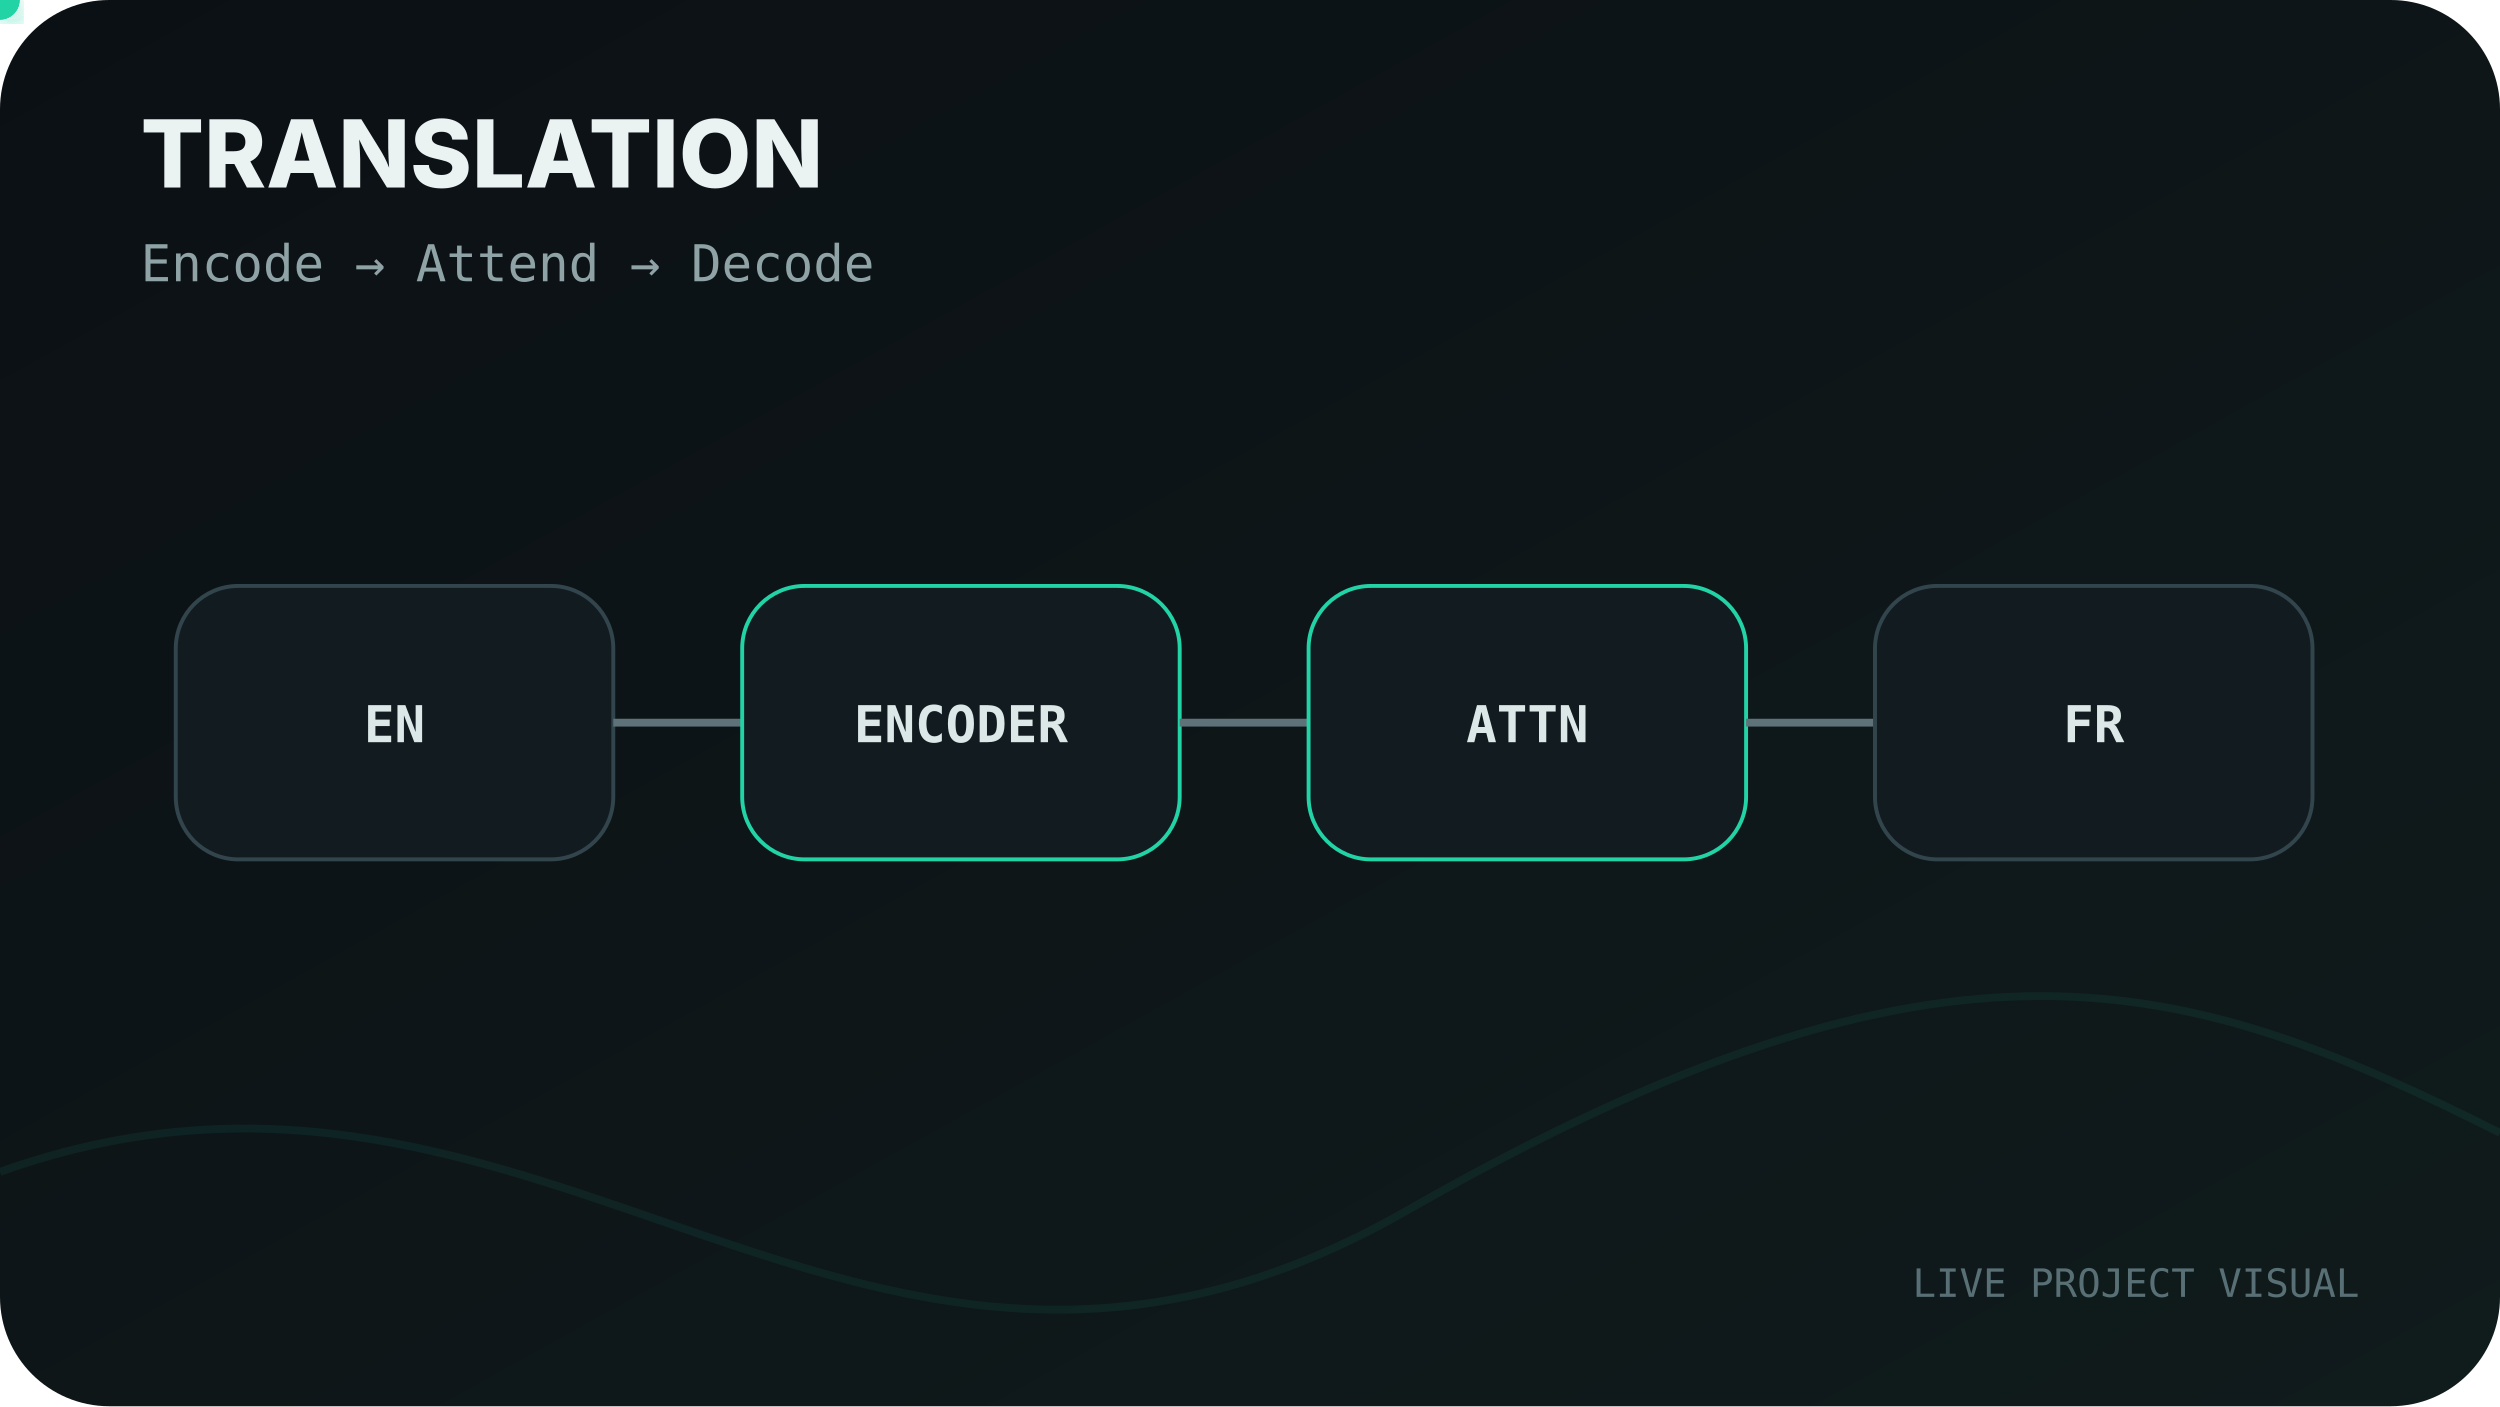
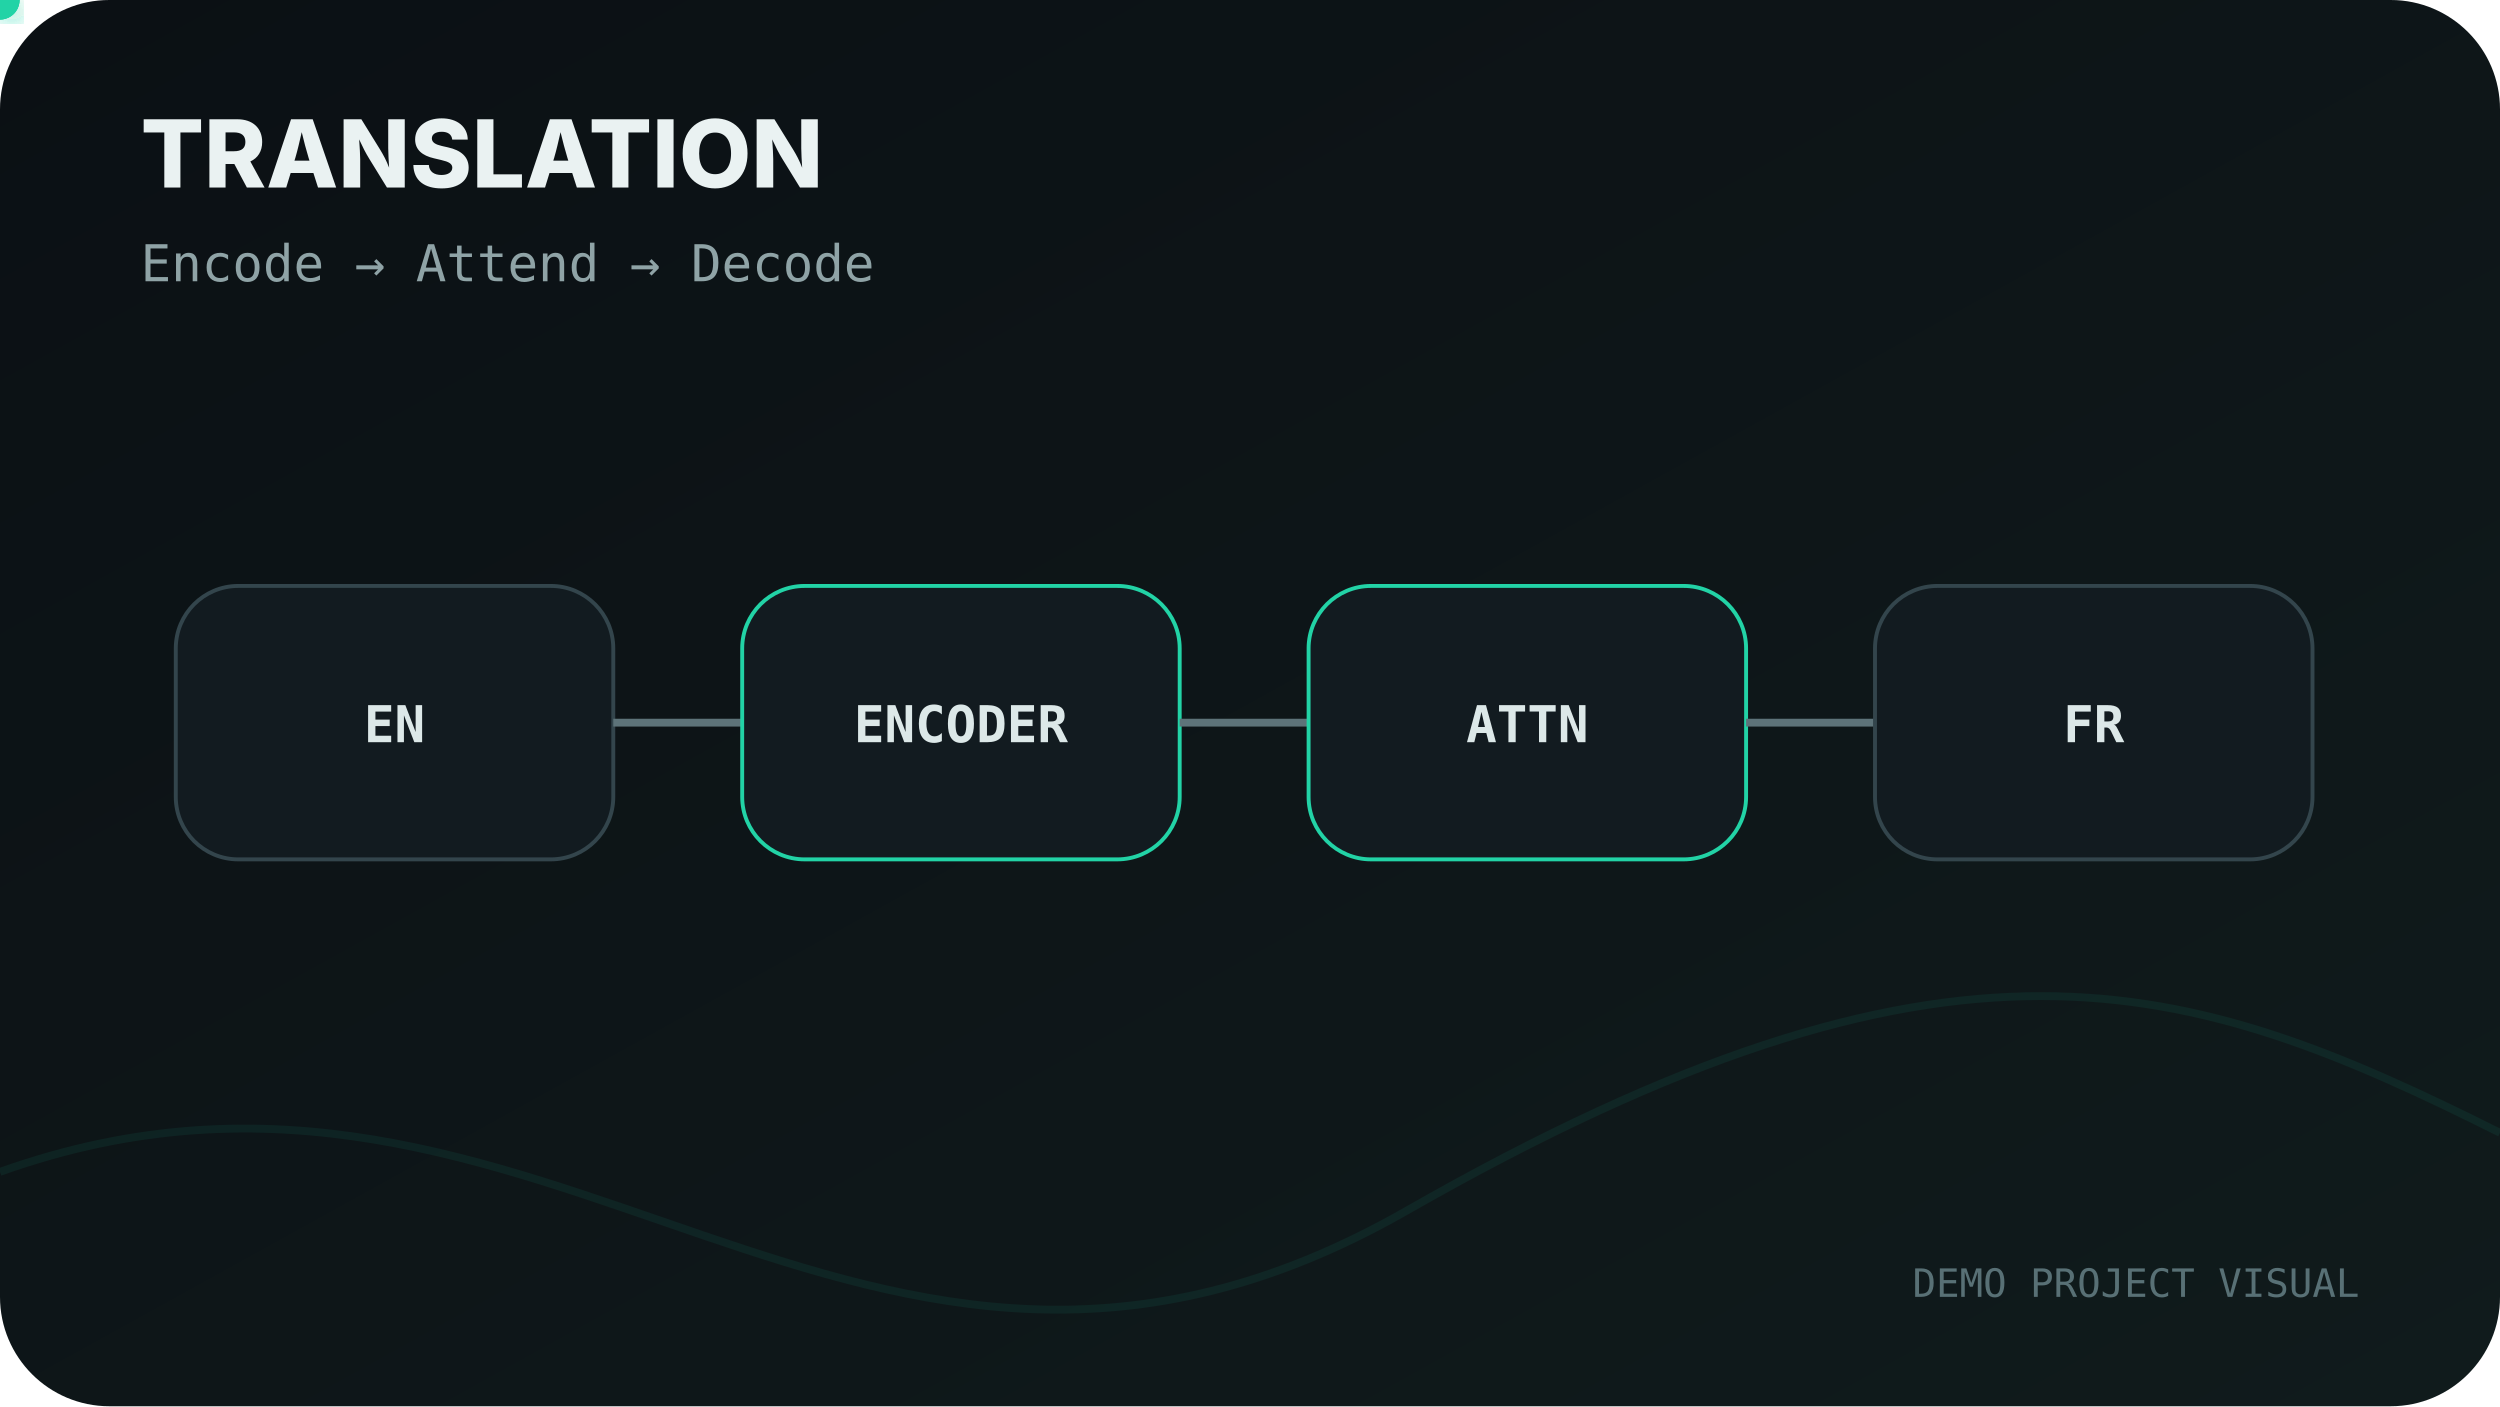
<svg xmlns="http://www.w3.org/2000/svg" viewBox="0 0 640 360">
  <style>@media(prefers-reduced-motion:reduce){*{animation:none!important}}.pulse{animation:pulse 1.8s ease-in-out infinite}.dash{stroke-dasharray:8 8;animation:dash 1.2s linear infinite}.float{animation:float 2.8s ease-in-out infinite}@keyframes pulse{50%{opacity:.35}}@keyframes dash{to{stroke-dashoffset:-32}}@keyframes float{50%{transform:translateY(-7px)}}</style>
  <defs>
    <linearGradient id="g" x1="0" y1="0" x2="1" y2="1">
      <stop stop-color="#0b1014" />
      <stop offset="1" stop-color="#101b1c" />
    </linearGradient>
    <filter id="glow">
      <feGaussianBlur stdDeviation="4" result="b" />
      <feMerge>
        <feMergeNode in="b" />
        <feMergeNode in="SourceGraphic" />
      </feMerge>
    </filter>
  </defs>
  <rect width="640" height="360" rx="28" fill="url(#g)" />
  <path d="M0 300 C140 250 220 390 360 310 S560 250 640 290" fill="none" stroke="#22d3a6" stroke-opacity=".08" stroke-width="2" />
  <text x="36" y="48" fill="#eaf2f2" font-family="Inter,Arial" font-size="24" font-weight="800">TRANSLATION</text>
  <text x="36" y="72" fill="#8fa3a6" font-family="monospace" font-size="13">Encode → Attend → Decode</text>
  <rect x="45" y="150" width="112" height="70" rx="16" fill="#121b20" stroke="#33454c" />
  <text x="101" y="190" text-anchor="middle" fill="#dce8e8" font-family="monospace" font-size="13" font-weight="700">EN</text>
  <path id="p0" d="M157 185 H190" stroke="#5d7379" stroke-width="2" />
  <circle r="5" fill="#22d3a6" filter="url(#glow)">
    <animateMotion dur="1.7s" begin="0.0s" repeatCount="indefinite">
      <mpath href="#p0" />
    </animateMotion>
  </circle>
  <rect x="190" y="150" width="112" height="70" rx="16" fill="#121b20" stroke="#22d3a6" />
  <text x="246" y="190" text-anchor="middle" fill="#dce8e8" font-family="monospace" font-size="13" font-weight="700">ENCODER</text>
  <path id="p1" d="M302 185 H335" stroke="#5d7379" stroke-width="2" />
  <circle r="5" fill="#22d3a6" filter="url(#glow)">
    <animateMotion dur="1.7s" begin="0.25s" repeatCount="indefinite">
      <mpath href="#p1" />
    </animateMotion>
  </circle>
  <rect x="335" y="150" width="112" height="70" rx="16" fill="#121b20" stroke="#22d3a6" />
  <text x="391" y="190" text-anchor="middle" fill="#dce8e8" font-family="monospace" font-size="13" font-weight="700">ATTN</text>
  <path id="p2" d="M447 185 H480" stroke="#5d7379" stroke-width="2" />
  <circle r="5" fill="#22d3a6" filter="url(#glow)">
    <animateMotion dur="1.7s" begin="0.5s" repeatCount="indefinite">
      <mpath href="#p2" />
    </animateMotion>
  </circle>
  <rect x="480" y="150" width="112" height="70" rx="16" fill="#121b20" stroke="#33454c" />
  <text x="536" y="190" text-anchor="middle" fill="#dce8e8" font-family="monospace" font-size="13" font-weight="700">FR</text>
-   <text x="604" y="332" text-anchor="end" fill="#587075" font-family="monospace" font-size="10">LIVE PROJECT VISUAL</text>
+   <text x="604" y="332" text-anchor="end" fill="#587075" font-family="monospace" font-size="10">DEMO PROJECT VISUAL</text>
</svg>
